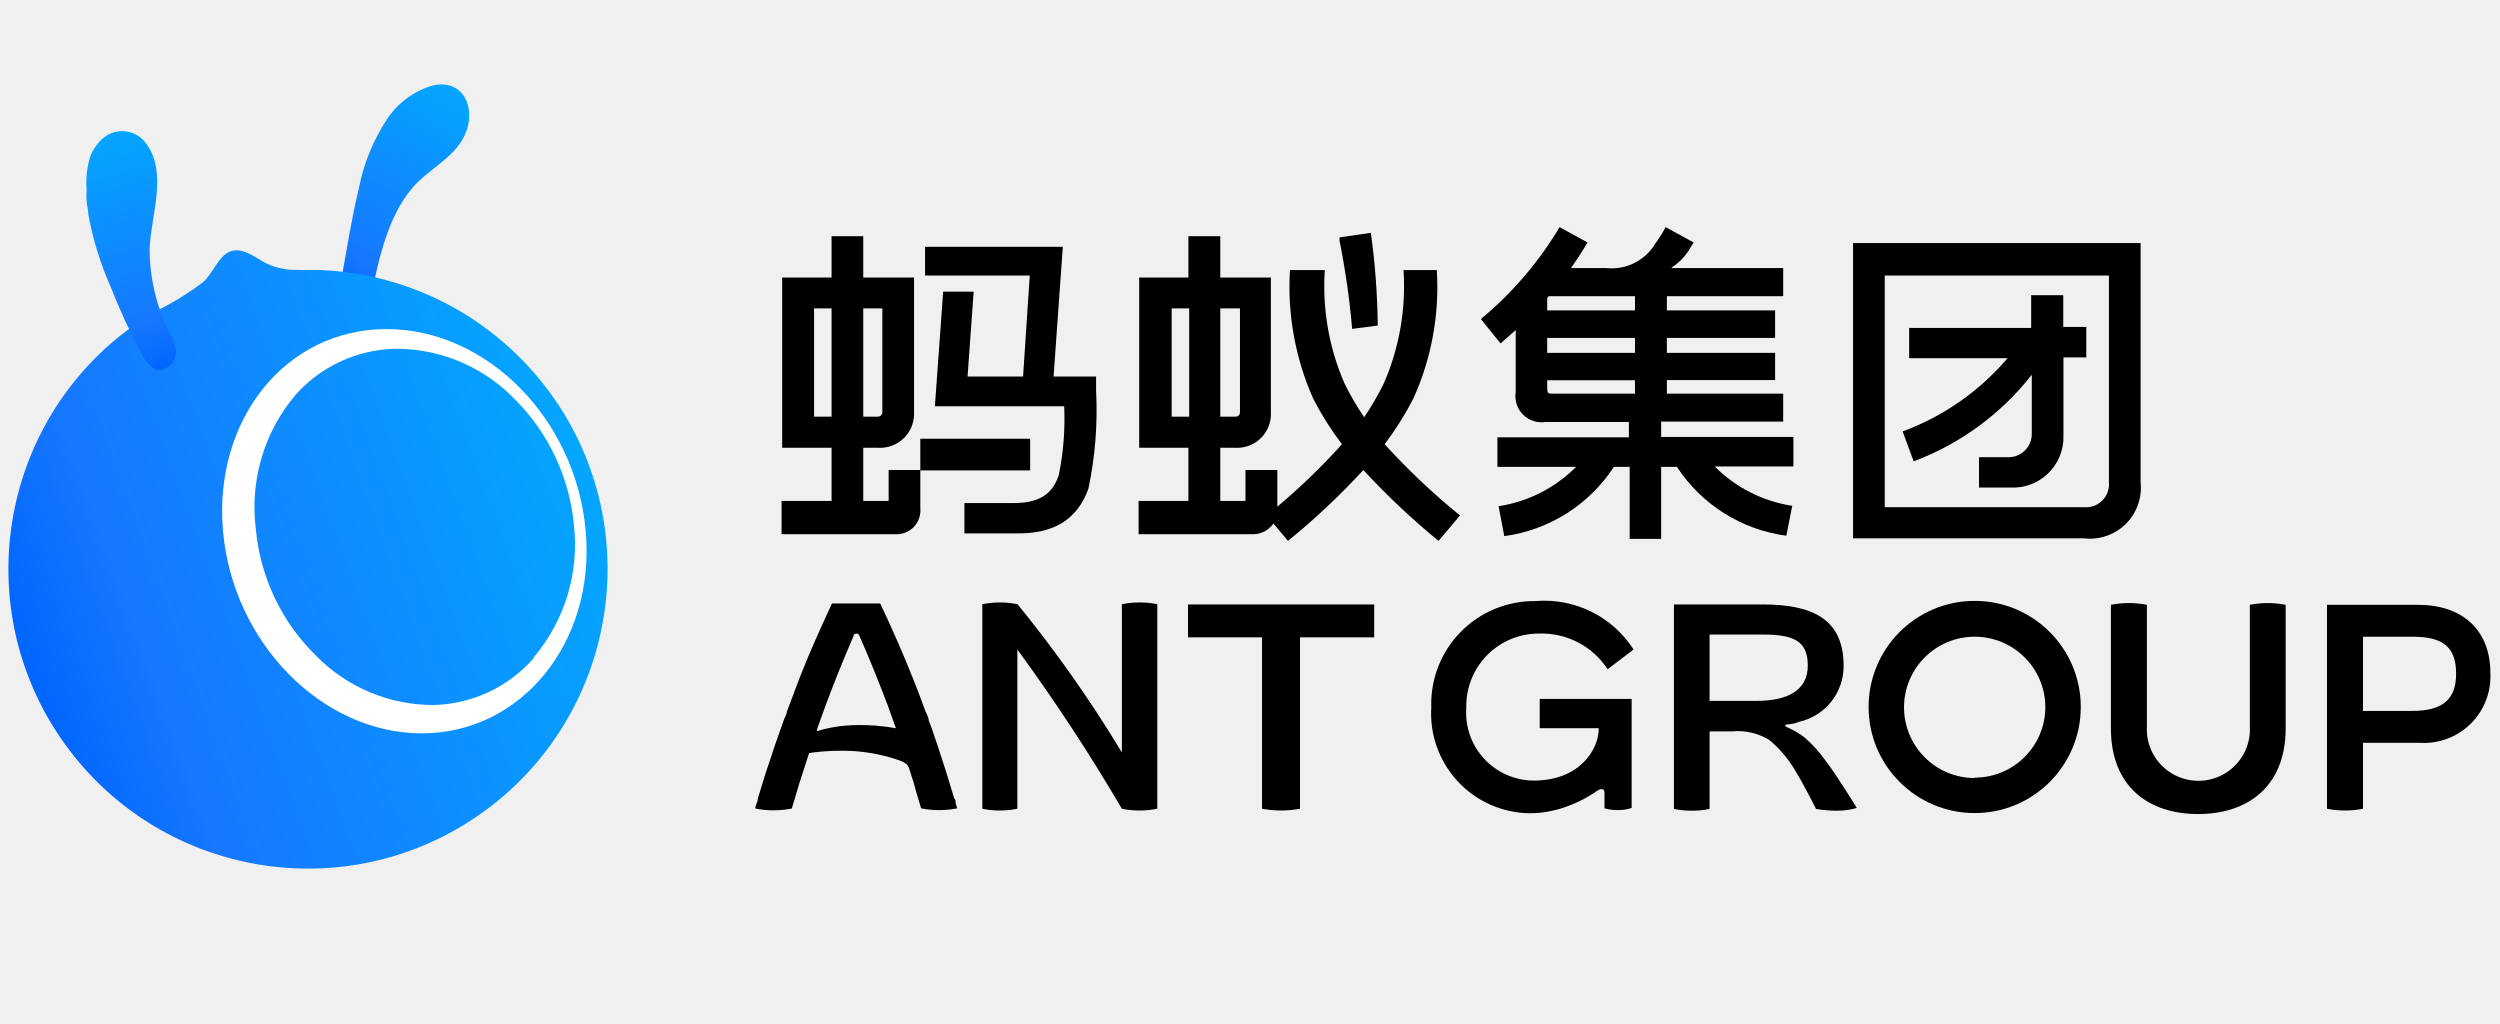
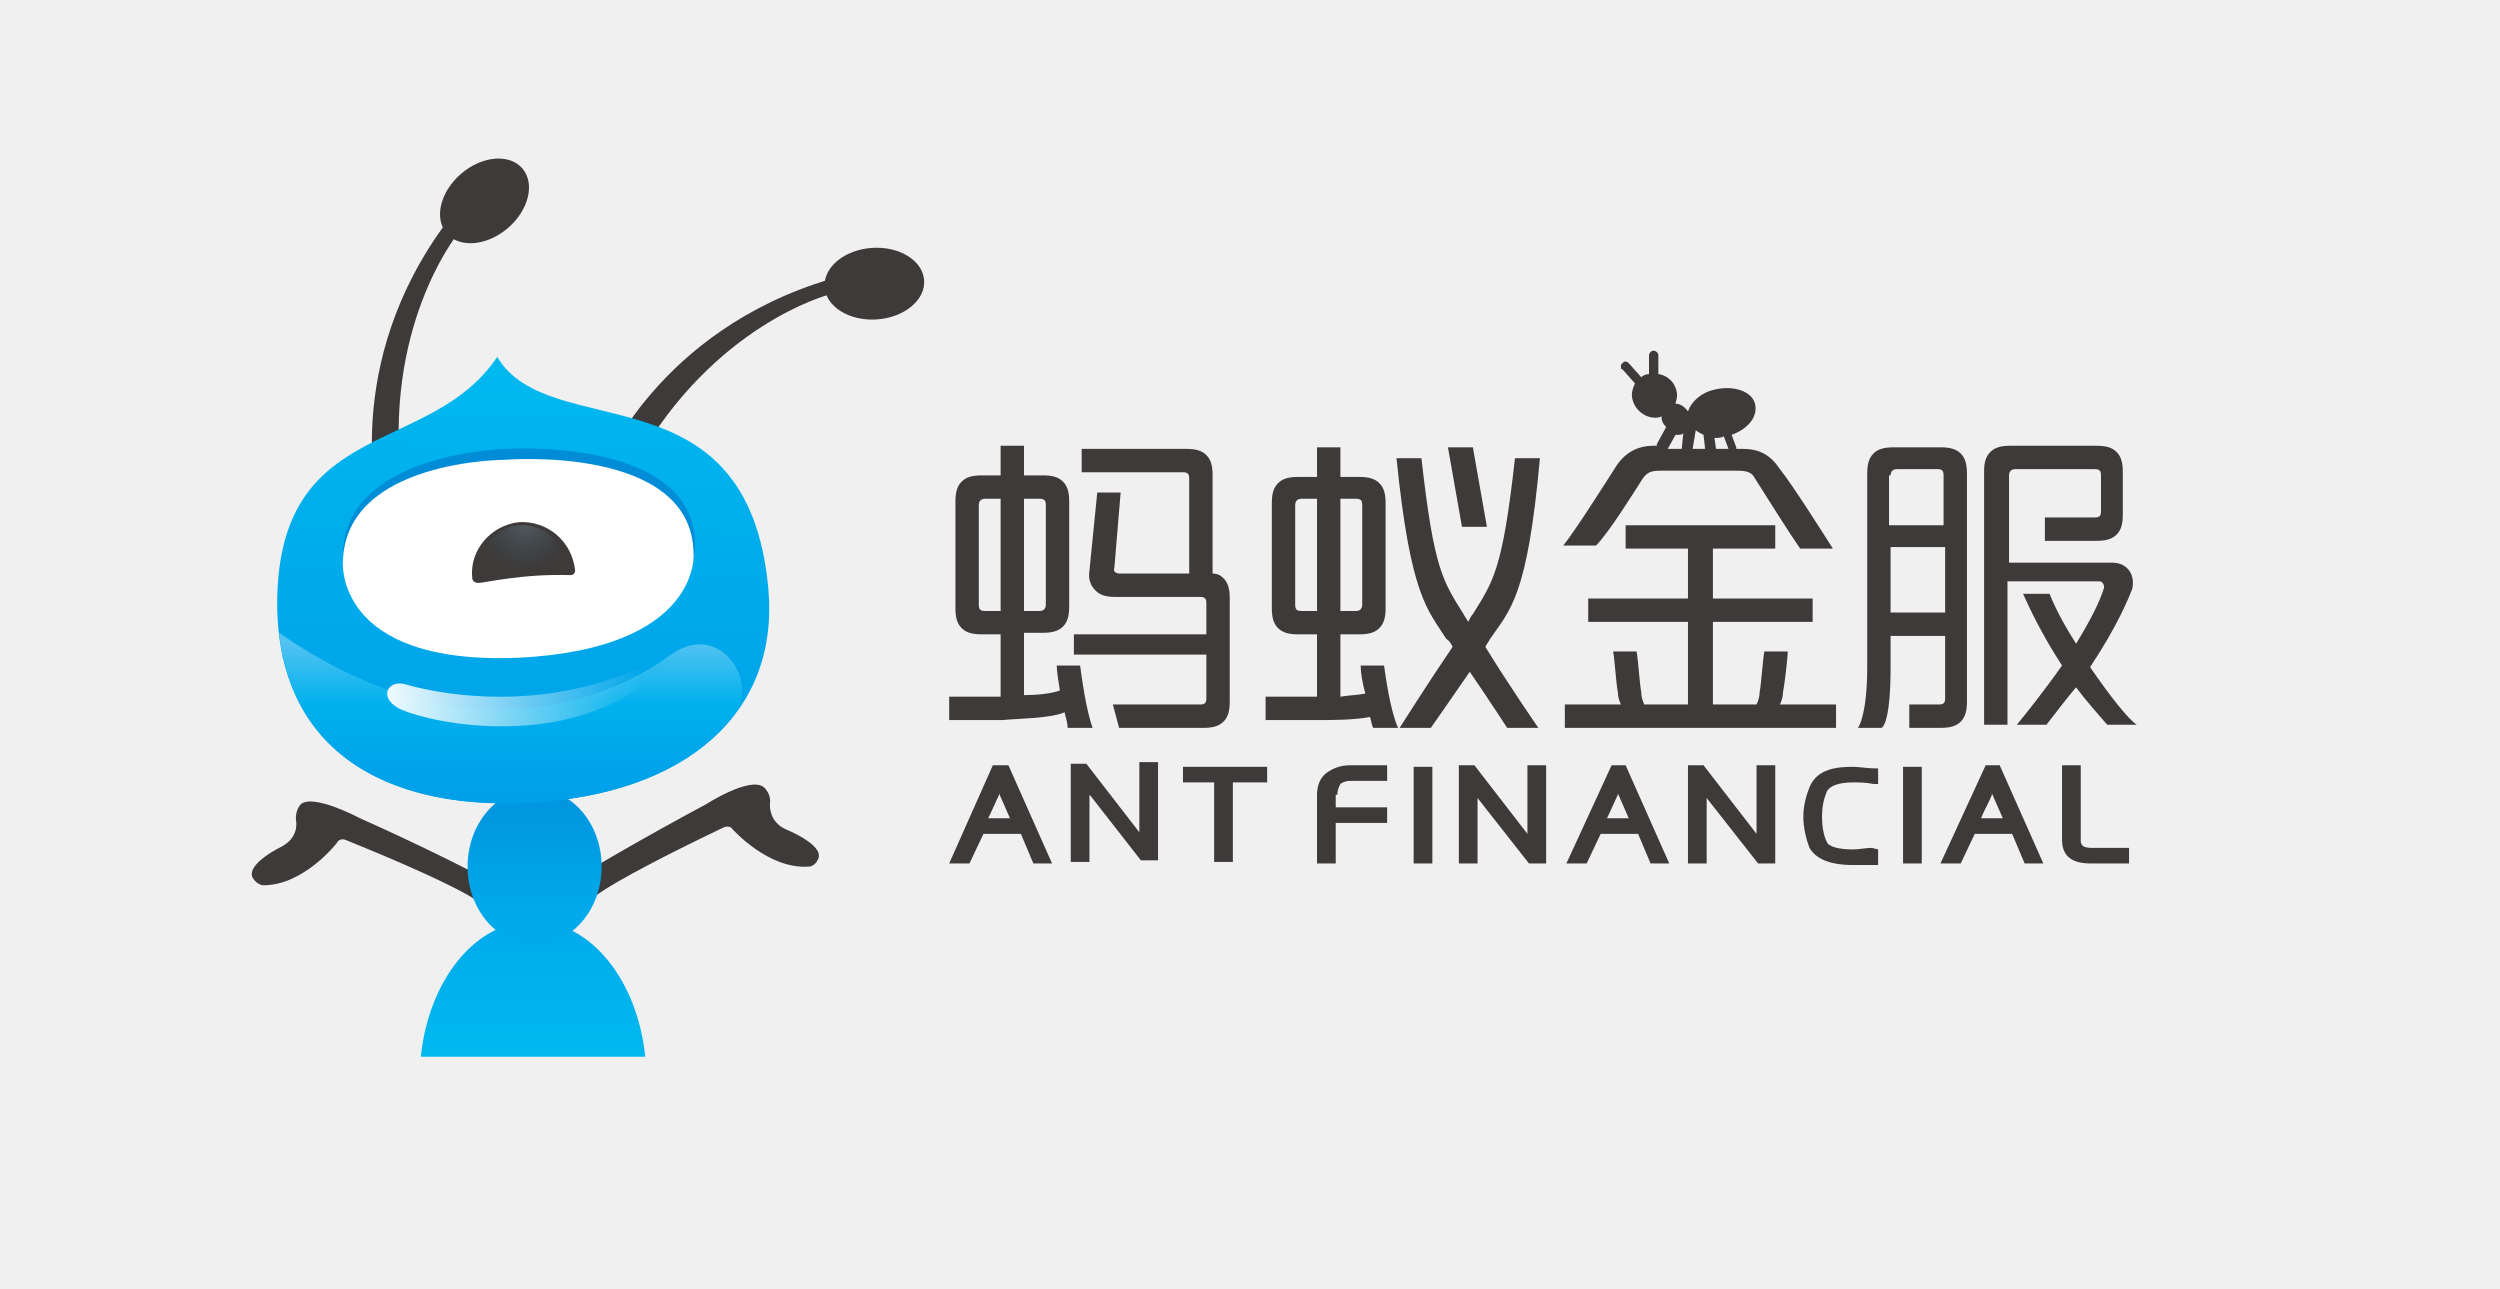
- <svg xmlns="http://www.w3.org/2000/svg" xmlns:xlink="http://www.w3.org/1999/xlink" viewBox="0 0 127.02 52">
-   <defs>
-     <style>.cls-1{fill:url(#未命名的渐变_56);}.cls-2{fill:url(#未命名的渐变_56-2);}.cls-3{fill:url(#未命名的渐变_56-3);}.cls-4{fill:#fff;}</style>
-     <linearGradient id="未命名的渐变_56" x1="16.95" y1="15.21" x2="22.78" y2="4.26" gradientUnits="userSpaceOnUse">
-       <stop offset="0" stop-color="#06f" />
-       <stop offset="0.2" stop-color="#1677ff" />
-       <stop offset="1" stop-color="#04a6ff" />
-     </linearGradient>
-     <linearGradient id="未命名的渐变_56-2" x1="1.1" y1="33.52" x2="29.73" y2="23.1" xlink:href="#未命名的渐变_56" />
-     <linearGradient id="未命名的渐变_56-3" x1="8.59" y1="18.66" x2="5.41" y2="6.78" xlink:href="#未命名的渐变_56" />
-   </defs>
-   <g id="内容">
-     <path class="cls-1" d="M17.94,15.7a.81.81,0,0,1-.6-.57,1.75,1.75,0,0,1,0-.91c.28-1.57.53-3.14.9-4.69A9.73,9.73,0,0,1,19.7,6,4.17,4.17,0,0,1,22,4.34C23.54,4,24.2,5.48,23.65,6.78c-.46,1.1-1.58,1.66-2.4,2.45-1.49,1.45-2,3.89-2.4,5.84A.77.77,0,0,1,17.94,15.7Z" />
-     <path class="cls-2" d="M15,13.71a3.34,3.34,0,0,1-1.59-.39c-.47-.27-1.1-.76-1.7-.55s-.89,1.13-1.4,1.57A14.63,14.63,0,0,1,8,15.77a16.63,16.63,0,0,0-2,1.37,15.22,15.22,0,1,0,22.93,4.34A15.43,15.43,0,0,0,23.69,16a15.26,15.26,0,0,0-7.39-2.28C15.88,13.71,15.46,13.73,15,13.71Z" />
-     <path class="cls-3" d="M4.57,8A2.31,2.31,0,0,1,5.26,7a1.49,1.49,0,0,1,2.09.2c1.24,1.49.3,3.77.25,5.48a9.69,9.69,0,0,0,1,4.21,2.82,2.82,0,0,1,.33.78,1,1,0,0,1-.51,1.05c-.62.31-1-.35-1.27-.81A34.12,34.12,0,0,1,5.6,14.52a16.22,16.22,0,0,1-1.11-3.61c0-.22-.07-.45-.09-.68s0-.41,0-.61A4.47,4.47,0,0,1,4.57,8Z" />
-     <path class="cls-4" d="M29.76,27c-.49-5.68-5-10.28-10.12-10.28s-8.8,4.6-8.31,10.25,5,10.27,10.07,10.29S30.26,32.65,29.76,27Zm-2.65,6.45a7,7,0,0,1-5.05,2.37,8.35,8.35,0,0,1-6-2.5A10.33,10.33,0,0,1,13,26.9a8.84,8.84,0,0,1,2-6.82,7,7,0,0,1,5.05-2.36h.23a8.39,8.39,0,0,1,5.93,2.62,10.37,10.37,0,0,1,2.95,6.33A8.87,8.87,0,0,1,27.11,33.41Z" />
-     <path d="M85.2,23.72a7.9,7.9,0,0,0,5.56,3.5l.3-1.52a7.07,7.07,0,0,1-3.94-2h4v-1.5H84.4v-.78h6.2V20H84.69v-.69h5.5V17.93h-5.5v-.76h5.5v-1.4h-5.5v-.72H90.6V13.62H84.9a3,3,0,0,0,.86-.83l.29-.47-1.42-.78a7.8,7.8,0,0,1-.53.84,2.58,2.58,0,0,1-2.49,1.24H79.82c.53-.75.81-1.26.84-1.3l-1.42-.78a18.16,18.16,0,0,1-4,4.67l1,1.24.77-.68v3.15a1.33,1.33,0,0,0,1.52,1.52h4.23v.78H76.08v1.5h4a7.07,7.07,0,0,1-3.94,2l.29,1.52A7.92,7.92,0,0,0,82,23.72h.8v3.66H84.4V23.72Zm-2.13-5.79H78.61v-.76h4.46Zm0-2.88v.72H78.61v-.63l.08-.09ZM78.61,19.7v-.38h4.46V20H78.92C78.66,20,78.61,20,78.61,19.7Z" />
-     <path d="M55.3,24.83a19.34,19.34,0,0,0,.39-5v-.7H53.53L54,12.54h-7V14h5.32l-.34,5.13H49.16l.31-4.31H47.92l-.42,5.82h6.57a14.25,14.25,0,0,1-.28,3.52c-.24.66-.67,1.4-2.28,1.4H49v1.54h2.6C53.54,27.14,54.73,26.4,55.3,24.83Z" />
-     <path d="M46.76,25.82V23.9h5.58V22.29H46.76v1.59H45.15v1.57H43.86v-2.7h.74a1.73,1.73,0,0,0,1.84-1.84V14.1H43.86V12H42.25V14.1H39.74v8.65h2.51v2.7H39.71v1.69h5.74A1.21,1.21,0,0,0,46.76,25.82ZM44.83,15.67v5.27a.23.23,0,0,1-.23.23h-.74v-5.5Zm-3.47,5.5v-5.5h.89v5.5Z" />
-     <path d="M108.76,24.5V12.35H94.15v15h11.72A2.59,2.59,0,0,0,108.76,24.5Zm-1.61,0a1.17,1.17,0,0,1-1.28,1.27H95.76V14h11.39Z" />
-     <path d="M96.67,21.92l.56,1.52a13.75,13.75,0,0,0,6-4.4v3.05A1.18,1.18,0,0,1,102,23.23h-1.45v1.54h1.59a2.56,2.56,0,0,0,2.7-2.61v-4H106V16.61h-1.17V15H103.2v1.66H97v1.54h5A12.85,12.85,0,0,1,96.67,21.92Z" />
-     <path d="M74.18,26.19a34.64,34.64,0,0,1-3.83-3.62,15.89,15.89,0,0,0,1.46-2.32A13.72,13.72,0,0,0,73,13.72H71.31a12.37,12.37,0,0,1-1,5.76,14.37,14.37,0,0,1-1,1.72,14.37,14.37,0,0,1-1-1.72,12.38,12.38,0,0,1-1-5.76H65.54a14,14,0,0,0,1.18,6.53,15.89,15.89,0,0,0,1.46,2.32,32.22,32.22,0,0,1-3.28,3.17V23.88H63.28v1.57H62v-2.7h.74a1.72,1.72,0,0,0,1.83-1.84V14.1H62V12H60.38V14.1h-2.5v8.65h2.5v2.7H57.85v1.69h5.73a1.26,1.26,0,0,0,1.12-.54l.74.88a36.34,36.34,0,0,0,3.83-3.6,37.19,37.19,0,0,0,3.82,3.6ZM63,15.67v5.27a.22.22,0,0,1-.22.23H62v-5.5Zm-3.47,5.5v-5.5h.89v5.5Z" />
-     <path d="M68.7,16.71,70,16.54a36.78,36.78,0,0,0-.35-4.71l-1.59.23s0,.07,0,.18A40.09,40.09,0,0,1,68.7,16.71Z" />
-     <path d="M122.86,30.73h-4.63V41.09a4.36,4.36,0,0,0,.91.09,4.65,4.65,0,0,0,.92-.09V37.74h2.86a3.38,3.38,0,0,0,3.61-3.55C126.53,32,125.1,30.73,122.86,30.73Zm-.3,5.39h-2.5V32.35h2.5c1.56,0,2.23.51,2.23,1.89S124,36.12,122.56,36.12Z" />
-     <path d="M91.7,37.48c-.55-.44-1-.52-1-.62s.27,0,.72-.19a2.89,2.89,0,0,0,2.25-2.85c0-2.44-1.69-3.11-4.13-3.11H85.05V41.1a4.2,4.2,0,0,0,.9.09,4.36,4.36,0,0,0,.91-.09V37.16H88a3.06,3.06,0,0,1,1.9.44,6,6,0,0,1,1.37,1.65c.29.46,1,1.84,1,1.85h0a6,6,0,0,0,1.07.09,3.49,3.49,0,0,0,1-.14s-1.08-1.76-1.55-2.35A6.71,6.71,0,0,0,91.7,37.48Zm-2.46-1.87H86.86V32.24h2.7c1.56,0,2.29.31,2.29,1.58S90.8,35.61,89.24,35.61Z" />
-     <path d="M114.31,30.73h0v6.16a2.62,2.62,0,1,1-5.23,0V30.73a4.7,4.7,0,0,0-1.83,0h0V37c0,3,1.95,4.36,4.43,4.36S116.13,40,116.13,37V30.73a4.65,4.65,0,0,0-1.82,0Z" />
-     <path d="M78.21,32.19A4,4,0,0,1,81.68,34L83,33a5.39,5.39,0,0,0-5-2.46,5.23,5.23,0,0,0-5.28,5.41,5.07,5.07,0,0,0,5,5.37,5.48,5.48,0,0,0,2.06-.41A6.18,6.18,0,0,0,81,40.28c.14-.1.31-.22.42-.18s.1.14.1.25v.72h0a2.47,2.47,0,0,0,.69.09,2.14,2.14,0,0,0,.69-.11h0V35.51H78.23V37h3c0,1.11-1,2.66-3.3,2.66a3.45,3.45,0,0,1-3.43-3.71A3.68,3.68,0,0,1,78.21,32.19Z" />
-     <path d="M100.33,30.53a5.39,5.39,0,1,0,5.39,5.39A5.39,5.39,0,0,0,100.33,30.53Zm0,9a3.59,3.59,0,1,1,3.59-3.59A3.59,3.59,0,0,1,100.33,39.51Z" />
-     <path d="M60.36,32.38h3.76v8.71a5.22,5.22,0,0,0,1.93,0V32.38h3.77V30.71H60.36Z" />
-     <path d="M57,30.7v7.53a65.08,65.08,0,0,0-5.3-7.53h0a4.15,4.15,0,0,0-.89-.09,4.31,4.31,0,0,0-.9.09V41.09h0a4.15,4.15,0,0,0,.89.09,4.27,4.27,0,0,0,.89-.09h0V33A96,96,0,0,1,57,41.09h0a4.2,4.2,0,0,0,.9.09,4.31,4.31,0,0,0,.9-.09h0V30.7a4,4,0,0,0-.89-.09A4.39,4.39,0,0,0,57,30.7Z" />
-     <path d="M48.61,41l-.06-.22c0-.08,0-.15-.07-.22l-.27-.89-.14-.45-.14-.44-.29-.89-.3-.88-.16-.43c0-.15-.1-.3-.16-.44l-.32-.87c-.45-1.16-.92-2.31-1.44-3.44-.13-.29-.25-.57-.39-.85l-.15-.32H42.27l-.15.33-.39.85c-.51,1.13-1,2.28-1.42,3.44l-.33.87c0,.14-.11.29-.16.44l-.15.43c-.11.3-.21.59-.31.88l-.29.88-.15.44-.14.45-.27.88c0,.15-.09.3-.13.45l0,.08h0a4.39,4.39,0,0,0,.92.09,4.57,4.57,0,0,0,.93-.09v0l.26-.87.13-.44.14-.43.35-1.08a11.32,11.32,0,0,1,2.4-.09,8.86,8.86,0,0,1,2.26.49c.23.11.34.17.41.35l.1.32.14.43.12.44.26.87v0h0a4.33,4.33,0,0,0,.93.09,4.69,4.69,0,0,0,.91-.09h0ZM43.5,36.84a7.15,7.15,0,0,0-2,.31c0-.09.09-.32.12-.4l.31-.86c.42-1.13.87-2.26,1.35-3.37l.08-.18c0-.12.11-.15.16-.15s.1,0,.15.13l.09.2c.48,1.1.93,2.23,1.36,3.36l.3.85.1.27A10,10,0,0,0,43.5,36.84Z" />
+ <svg xmlns="http://www.w3.org/2000/svg" version="1.1" id="图层_1" x="0px" y="0px" viewBox="0 0 160.4 82.7" style="enable-background:new 0 0 160.4 82.7;" xml:space="preserve">
+   <style type="text/css">
+ 	.st0{fill:#3E3A39;}
+ 	.st1{fill:url(#SVGID_1_);}
+ 	.st2{fill:url(#SVGID_2_);}
+ 	.st3{fill:url(#SVGID_3_);}
+ 	.st4{fill:url(#SVGID_4_);}
+ 	.st5{fill:#008CD6;}
+ 	.st6{fill:#FFFFFF;}
+ 	.st7{fill:url(#SVGID_5_);}
+ 	.st8{opacity:0.2;}
+ 	.st9{fill:url(#SVGID_6_);}
+ </style>
+   <g>
+     <g>
+       <path class="st0" d="M77.4,44.8c0,0.3-0.1,0.4-0.4,0.4h-5.6l0.4,1.5h5.4c0.6,0,1-0.1,1.3-0.4c0.3-0.3,0.4-0.7,0.4-1.3v-6.6    c0-0.6-0.1-1-0.4-1.3c-0.2-0.2-0.4-0.3-0.7-0.3v-6.3c0-0.6-0.1-1-0.4-1.3c-0.3-0.3-0.7-0.4-1.3-0.4h-6.7v1.5h6.5    c0.3,0,0.4,0.1,0.4,0.4v6.1h-4.4c-0.3,0-0.5-0.1-0.4-0.4l0.4-4.8h-1.5l-0.5,5c-0.1,0.6,0.1,1,0.4,1.3c0.3,0.3,0.7,0.4,1.3,0.4H77    c0.3,0,0.4,0.1,0.4,0.4v2h-8.5V42h8.5V44.8z M68.3,45.7c0.1,0.4,0.2,0.7,0.2,1h1.6c-0.4-1.1-0.7-3.2-0.8-4h-1.5    c0,0.3,0.1,1,0.2,1.6c-0.5,0.2-1.5,0.3-2.3,0.3v-4h1.2c0.6,0,1-0.1,1.3-0.4c0.3-0.3,0.4-0.7,0.4-1.3v-6.7c0-0.6-0.1-1-0.4-1.3    c-0.3-0.3-0.7-0.4-1.3-0.4h-1.2v-1.9h-1.5v1.9H63c-0.6,0-1,0.1-1.3,0.4c-0.3,0.3-0.4,0.7-0.4,1.3V39c0,0.6,0.1,1,0.4,1.3    c0.3,0.3,0.7,0.4,1.3,0.4h1.2v4h-3.3v1.5h3.4C65.3,46.1,67.4,46.1,68.3,45.7z M65.7,32h1c0.3,0,0.4,0.1,0.4,0.4v6.4    c0,0.2-0.1,0.4-0.4,0.4h-1V32z M64.2,39.2h-1c-0.3,0-0.4-0.1-0.4-0.4v-6.4c0-0.2,0.1-0.4,0.4-0.4h1V39.2z M105.4,30.7    c0.3-0.4,0.5-0.5,1.2-0.5h4.8c0.7,0,1,0.1,1.2,0.5c0.7,1.1,2.2,3.5,2.9,4.5h2.1c-0.7-1.1-2.6-4.1-3.4-5.1    c-0.6-0.9-1.3-1.3-2.4-1.3h-0.4c0,0,0-0.1,0-0.1l-0.3-0.8c1.1-0.4,1.7-1.2,1.5-2c-0.2-0.8-1.4-1.2-2.6-0.9    c-0.9,0.2-1.5,0.8-1.7,1.4c-0.2-0.3-0.5-0.5-0.8-0.5c0-0.1,0.1-0.3,0.1-0.5c0-0.7-0.5-1.3-1.2-1.4l0-1.2c0-0.2-0.2-0.3-0.3-0.3h0    c-0.2,0-0.3,0.2-0.3,0.3l0,1.2c-0.2,0-0.4,0.1-0.5,0.2l-0.8-0.9c-0.1-0.1-0.2-0.1-0.2-0.1c-0.1,0-0.1,0-0.2,0.1l0,0    c-0.1,0.1-0.1,0.1-0.1,0.2c0,0.1,0,0.2,0.1,0.2l0.8,0.9c-0.1,0.2-0.2,0.5-0.2,0.7c0,0.8,0.7,1.5,1.5,1.5c0.1,0,0.3,0,0.4-0.1    c0,0.3,0.1,0.5,0.3,0.7l-0.6,1.1c0,0,0,0.1,0,0.1h-0.2c-1,0-1.8,0.4-2.4,1.3c-0.7,1.1-2.6,4.1-3.4,5.1h2.1    C103.2,34.2,104.7,31.8,105.4,30.7z M110.6,28l0.3,0.8h-0.8l-0.1-0.7C110.2,28.1,110.4,28.1,110.6,28z M108.8,27.6    c0.1,0.1,0.3,0.2,0.5,0.3l0.1,0.9h-0.8L108.8,27.6z M107.5,27.9C107.6,27.9,107.6,27.9,107.5,27.9c0.3,0,0.4,0,0.5-0.1l-0.1,1    h-0.9L107.5,27.9z M93.2,41.5c-1.5,2.2-3.4,5.2-3.4,5.2h2c0,0,1.2-1.7,2.5-3.6c1.3,1.9,2.4,3.6,2.4,3.6h2c0,0-2-2.9-3.4-5.2    c0.1-0.2,0.2-0.3,0.3-0.5c1.3-1.9,2.4-2.7,3.2-11.6h-1.6c-0.8,7.2-1.4,7.9-2.7,10c-0.1,0.1-0.2,0.3-0.3,0.5    c-0.1-0.2-0.2-0.3-0.3-0.5c-1.3-2.1-1.9-2.8-2.7-10h-1.6c0.9,8.9,2,9.7,3.2,11.6C93,41.1,93.1,41.3,93.2,41.5z M121.3,42.8v-2h3.5    v4c0,0.3-0.1,0.4-0.4,0.4h-1.9v1.5h2c0.6,0,1-0.1,1.3-0.4c0.3-0.3,0.4-0.7,0.4-1.3V30.4c0-0.6-0.1-1-0.4-1.3    c-0.3-0.3-0.7-0.4-1.3-0.4h-3c-0.6,0-1,0.1-1.3,0.4c-0.3,0.3-0.4,0.7-0.4,1.3v12.4c0,2.9-0.5,3.8-0.6,3.9h1.5    C120.8,46.7,121.3,46.3,121.3,42.8z M121.3,30.5c0-0.2,0.1-0.4,0.4-0.4h2.6c0.3,0,0.4,0.1,0.4,0.4v3.2h-3.5V30.5z M121.3,35.1h3.5    v4.2h-3.5V35.1z M117.8,45.2h-3.6c0.1-0.2,0.2-0.5,0.2-0.8c0.1-0.5,0.3-2.2,0.3-2.6h-1.5c-0.1,0.5-0.2,2.1-0.3,2.6    c0,0.3-0.1,0.6-0.2,0.8h-2.8v-5.3h6.4v-1.5h-6.4v-3.2h4v-1.5h-9.6v1.5h4v3.2h-6.4v1.5h6.4v5.3h-2.8c-0.1-0.2-0.2-0.5-0.2-0.8    c-0.1-0.5-0.2-2.2-0.3-2.6h-1.5c0.1,0.5,0.2,2.2,0.3,2.6c0,0.3,0.1,0.6,0.2,0.8h-3.6v1.5h17.4V45.2z M95.4,33.8l-0.9-5.1h-1.6    l0.9,5.1H95.4z M120.1,54.4c-0.4,0-0.8,0.1-1.2,0.1c-1,0-1.6-0.2-1.7-0.5c-0.2-0.4-0.3-1-0.3-1.6c0-0.6,0.1-1.1,0.3-1.6    c0.2-0.4,0.8-0.6,1.7-0.6c0.4,0,0.8,0,1.3,0.1l0.3,0l0-1l-0.2,0c-0.5,0-1-0.1-1.4-0.1c-1,0-2.3,0.1-2.8,1.3    c-0.2,0.5-0.4,1.2-0.4,1.9c0,0.7,0.2,1.5,0.4,2c0.4,0.7,1.3,1.1,2.8,1.1c0.4,0,0.8,0,1.2,0l0.4,0l0-1L120.1,54.4z M103.4,49.1    l-2.9,6.3h1.3l0.9-1.9h2.4l0.8,1.9h1.2l-2.8-6.3H103.4z M103.1,52.5L103.1,52.5c0.3-0.6,0.5-1.1,0.7-1.5l0-0.1l0.7,1.6H103.1z     M112.7,49.3c0,0.8,0,1.6,0,2.4l0,0.4c0,0.4,0,0.9,0,1.3v0.1l-3.4-4.4h-1v6.3h1.2v-0.2c0-0.8,0-1.6,0-2.3c0-0.5,0-1,0-1.6v-0.1    l3.3,4.2h1.1v-6.3h-1.2V49.3z M122.1,55.4h1.2v-6.2h-1.2V55.4z M134.1,42.8c1.8-2.7,2.5-4.5,2.7-5c0.2-0.8-0.2-1.7-1.3-1.7h-6.6    v-5.6c0-0.2,0.1-0.4,0.4-0.4h5.1c0.3,0,0.4,0.1,0.4,0.4v2.3c0,0.3-0.1,0.4-0.4,0.4h-3.2v1.5h3.3c0.6,0,1-0.1,1.3-0.4    c0.3-0.3,0.4-0.7,0.4-1.3v-2.7c0-0.6-0.1-1-0.4-1.3c-0.3-0.3-0.7-0.4-1.3-0.4h-5.5c-0.6,0-1,0.1-1.3,0.4c-0.3,0.3-0.4,0.7-0.4,1.2    c0,0,0,0,0,0v16.3h1.5v-9.2h5.9c0.2,0,0.3,0.2,0.3,0.4c-0.3,1-1,2.3-1.8,3.6c-0.7-1.1-1.3-2.2-1.7-3.2h-1.7    c0.4,0.9,1.2,2.6,2.5,4.6c-1.2,1.7-2.4,3.2-2.9,3.8h1.9c0.7-0.9,1.3-1.7,1.9-2.4c0.6,0.8,1.3,1.6,2,2.4h1.9    C136.6,46.2,135.4,44.7,134.1,42.8z M63.7,49.1l-2.8,6.3h1.3l0.9-1.9h2.4l0.8,1.9h1.2l-2.8-6.3H63.7z M63.4,52.5L63.4,52.5    c0.3-0.6,0.5-1.1,0.7-1.5l0-0.1l0.7,1.6H63.4z M127.4,49.1l-2.9,6.3h1.3l0.9-1.9h2.4l0.8,1.9h1.2l-2.8-6.3H127.4z M127.1,52.5    L127.1,52.5c0.2-0.5,0.5-1,0.7-1.5l0-0.1l0.7,1.6H127.1z M133.5,53.9v-4.8h-1.2v4.8c0,1.5,1.4,1.5,1.9,1.5h2.4v-1h-2.4    C133.6,54.4,133.5,54.2,133.5,53.9z M98,49.3c0,0.3,0,0.7,0,1l0,3.2l-3.4-4.4h-1v6.3h1.2v-0.2c0-0.7,0-1.4,0-2l0-0.7    c0-0.4,0-0.8,0-1.2v-0.1l3.3,4.2h1.1v-6.3H98V49.3z M75.8,50.2h2.1v5.1h1.2v-5.1h2.2v-1h-5.4V50.2z M73.1,49.3c0,0.7,0,1.5,0,2.4    c0,0.5,0,1.1,0,1.6v0.1l-3.4-4.4h-1v6.3h1.2l0-3.5c0-0.2,0-0.4,0-0.7v-0.1l0.1,0.1l3.2,4.1h1.1v-6.3h-1.2V49.3z M85.8,51    c0-0.3,0.1-0.5,0.2-0.7c0.1-0.1,0.4-0.2,0.6-0.2H89v-1h-2.4c-0.6,0-1.1,0.2-1.5,0.5c-0.4,0.3-0.6,0.8-0.6,1.4v4.4h1.2v-2.6h3.3v-1    h-3.3V51z M90.7,55.4h1.2v-6.2h-1.2V55.4z M88.8,42.7h-1.5c0,0.4,0.1,1.1,0.3,1.8c-0.5,0.1-1,0.1-1.6,0.2v-4h1.2    c0.6,0,1-0.1,1.3-0.4c0.3-0.3,0.4-0.7,0.4-1.3v-6.7c0-0.6-0.1-1-0.4-1.3c-0.3-0.3-0.7-0.4-1.3-0.4H86v-1.9h-1.5v1.9h-1.2    c-0.6,0-1,0.1-1.3,0.4c-0.3,0.3-0.4,0.7-0.4,1.3V39c0,0.6,0.1,1,0.4,1.3c0.3,0.3,0.7,0.4,1.3,0.4h1.2v4h-3.3v1.5h3.4    c0.8,0,2.3,0,3.3-0.2c0.1,0.3,0.1,0.5,0.2,0.7h1.6C89.2,45.6,88.9,43.4,88.8,42.7z M86,32h1c0.3,0,0.4,0.1,0.4,0.4v6.4    c0,0.2-0.1,0.4-0.4,0.4h-1V32z M84.5,39.2h-1c-0.3,0-0.4-0.1-0.4-0.4v-6.4c0-0.2,0.1-0.4,0.4-0.4h1V39.2z" />
+     </g>
+     <g>
+       <g>
+         <path class="st0" d="M38.2,57.5c0,0,0.9-0.9,8.2-4.4c0,0,0.4-0.2,0.6,0.1c0,0,2.3,2.6,4.9,2.4c0,0,0.4,0,0.6-0.5     c0.4-0.9-2.1-1.9-2.1-1.9c-1.1-0.5-1-1.6-1-1.6c0.1-0.7-0.4-1.1-0.4-1.1c-0.9-0.7-3.7,1.1-3.7,1.1c-4.3,2.3-7.8,4.4-7.8,4.4     s-1,0.5-0.6,1.2C36.9,57.3,37.3,58,38.2,57.5z" />
+         <path class="st0" d="M30.6,57.8c0,0-1-0.9-8.4-3.9c0,0-0.4-0.2-0.6,0.2c0,0-2.1,2.7-4.7,2.7c0,0-0.4,0-0.7-0.5     c-0.4-0.9,1.9-2,1.9-2c1.1-0.6,0.9-1.6,0.9-1.6c-0.1-0.7,0.3-1.1,0.3-1.1c0.8-0.7,3.8,0.9,3.8,0.9c4.5,2,8.1,3.9,8.1,3.9     s1,0.4,0.7,1.2C31.9,57.5,31.6,58.2,30.6,57.8z" />
+         <linearGradient id="SVGID_1_" gradientUnits="userSpaceOnUse" x1="34.179" y1="55.998" x2="34.179" y2="67.637">
+           <stop offset="0" style="stop-color:#0097E0" />
+           <stop offset="0.252" style="stop-color:#00AAEB" />
+           <stop offset="1" style="stop-color:#00B9EF" />
+         </linearGradient>
+         <path class="st1" d="M27,67.8c0.5-4.9,3.5-8.7,7.2-8.7c3.7,0,6.7,3.8,7.2,8.7L27,67.8z" />
+         <linearGradient id="SVGID_2_" gradientUnits="userSpaceOnUse" x1="34.271" y1="51.953" x2="34.271" y2="78.638">
+           <stop offset="0" style="stop-color:#0097E0" />
+           <stop offset="0.252" style="stop-color:#00AAEB" />
+           <stop offset="1" style="stop-color:#00B9EF" />
+         </linearGradient>
+         <ellipse class="st2" cx="34.3" cy="55.6" rx="4.3" ry="5" />
+         <path class="st0" d="M24.3,32.6c0,0-2.5-9.2,4.4-18.4l0.6,0.9c0,0-4.8,6-3.5,16.1L24.3,32.6z" />
+         <ellipse transform="matrix(0.7602 -0.6496 0.6496 0.7602 -0.9357 23.2852)" class="st0" cx="31.1" cy="12.9" rx="3.2" ry="2.3" />
+         <path class="st0" d="M38.7,30c0,0,3.5-8.8,14.6-12.1l-0.1,1c0,0-7.4,1.9-12.4,10.8L38.7,30z" />
+         <ellipse transform="matrix(0.9978 -6.616332e-02 6.616332e-02 0.9978 -1.0808 3.7516)" class="st0" cx="56.1" cy="18.2" rx="3.2" ry="2.3" />
+         <linearGradient id="SVGID_3_" gradientUnits="userSpaceOnUse" x1="33.685" y1="82.711" x2="33.685" y2="55.893" gradientTransform="matrix(0.9998 1.870000e-02 -1.870000e-02 0.9998 1.2398 -32.7837)">
+           <stop offset="0" style="stop-color:#00A0E9" />
+           <stop offset="0.683" style="stop-color:#00AFEC" />
+           <stop offset="1" style="stop-color:#00B9EF" />
+         </linearGradient>
+         <path class="st3" d="M17.8,37.9c0.5-11.1,9.9-8.7,14.1-15c3.4,5.7,16.1,0.5,17.4,14.9C50,45.6,44.2,51,33.9,51.5     C24.9,52,17.4,48.2,17.8,37.9z" />
+         <linearGradient id="SVGID_4_" gradientUnits="userSpaceOnUse" x1="32.756" y1="51.107" x2="32.756" y2="41.124">
+           <stop offset="0" style="stop-color:#00A0E9" />
+           <stop offset="0.203" style="stop-color:#00A4EA" />
+           <stop offset="0.594" style="stop-color:#00B1ED" />
+           <stop offset="1" style="stop-color:#54C3F1" />
+         </linearGradient>
+         <path class="st4" d="M43.2,41.9c-0.5,0.3-10.7,8.8-25.3-1.3c0.1,0.5,0.1,0.9,0.2,1.4c0,0.1,0,0.2,0.1,0.3c1.6,7,8.1,9.6,15.7,9.2     c6.3-0.3,10.9-2.5,13.4-5.9C48.5,43.4,46.1,40,43.2,41.9z" />
+         <g>
+           <path class="st5" d="M33.3,41.7C21.6,42.5,22,35.5,22,35.5c0.2-6.5,10.5-6.7,10.5-6.7s12-0.8,12.1,6.1      C44.6,35,45,41.1,33.3,41.7z" />
+           <path class="st6" d="M33.3,42.2C21.4,42.7,22,36,22,36c0.2-6.5,10.4-6.5,10.4-6.5s12-1,12.1,6C44.5,35.4,45.1,41.6,33.3,42.2z" />
+         </g>
+         <linearGradient id="SVGID_5_" gradientUnits="userSpaceOnUse" x1="24.857" y1="76.767" x2="41.48" y2="76.767" gradientTransform="matrix(0.9998 1.870000e-02 -1.870000e-02 0.9998 1.2398 -32.7837)">
+           <stop offset="0" style="stop-color:#FFFFFF;stop-opacity:0.95" />
+           <stop offset="1" style="stop-color:#FFFFFF;stop-opacity:0" />
+         </linearGradient>
+         <path class="st7" d="M41.1,44.1c-6.1,4.2-14.5,2-15.6,1.3c-1.2-0.7-0.6-1.8,0.5-1.5c0,0,7.5,2.4,15.1-1.1" />
+         <g>
+           <path class="st0" d="M33.3,33.5c-1.8,0.2-3.2,1.8-3,3.6c0,0,0,0.3,0.4,0.3c0.4,0,2.8-0.6,5.9-0.5c0.3,0,0.3-0.3,0.3-0.3      C36.7,34.7,35.1,33.4,33.3,33.5z" />
+         </g>
+         <g class="st8">
+           <radialGradient id="SVGID_6_" cx="33.695" cy="65.605" r="3.222" gradientTransform="matrix(0.9998 1.870000e-02 -1.870000e-02 0.9998 1.2398 -32.7837)" gradientUnits="userSpaceOnUse">
+             <stop offset="0" style="stop-color:#BAE3F9" />
+             <stop offset="1" style="stop-color:#1B95D4;stop-opacity:0" />
+           </radialGradient>
+           <path class="st9" d="M33.3,33.7c-1.5,0.1-2.5,1.4-2.4,2.8c0,0,0,0.2,0.4,0.2c0.3,0,2.2-0.5,4.7-0.4c0.3,0,0.2-0.3,0.2-0.3      C36,34.7,34.8,33.6,33.3,33.7z" />
+         </g>
+       </g>
+     </g>
  </g>
</svg>
